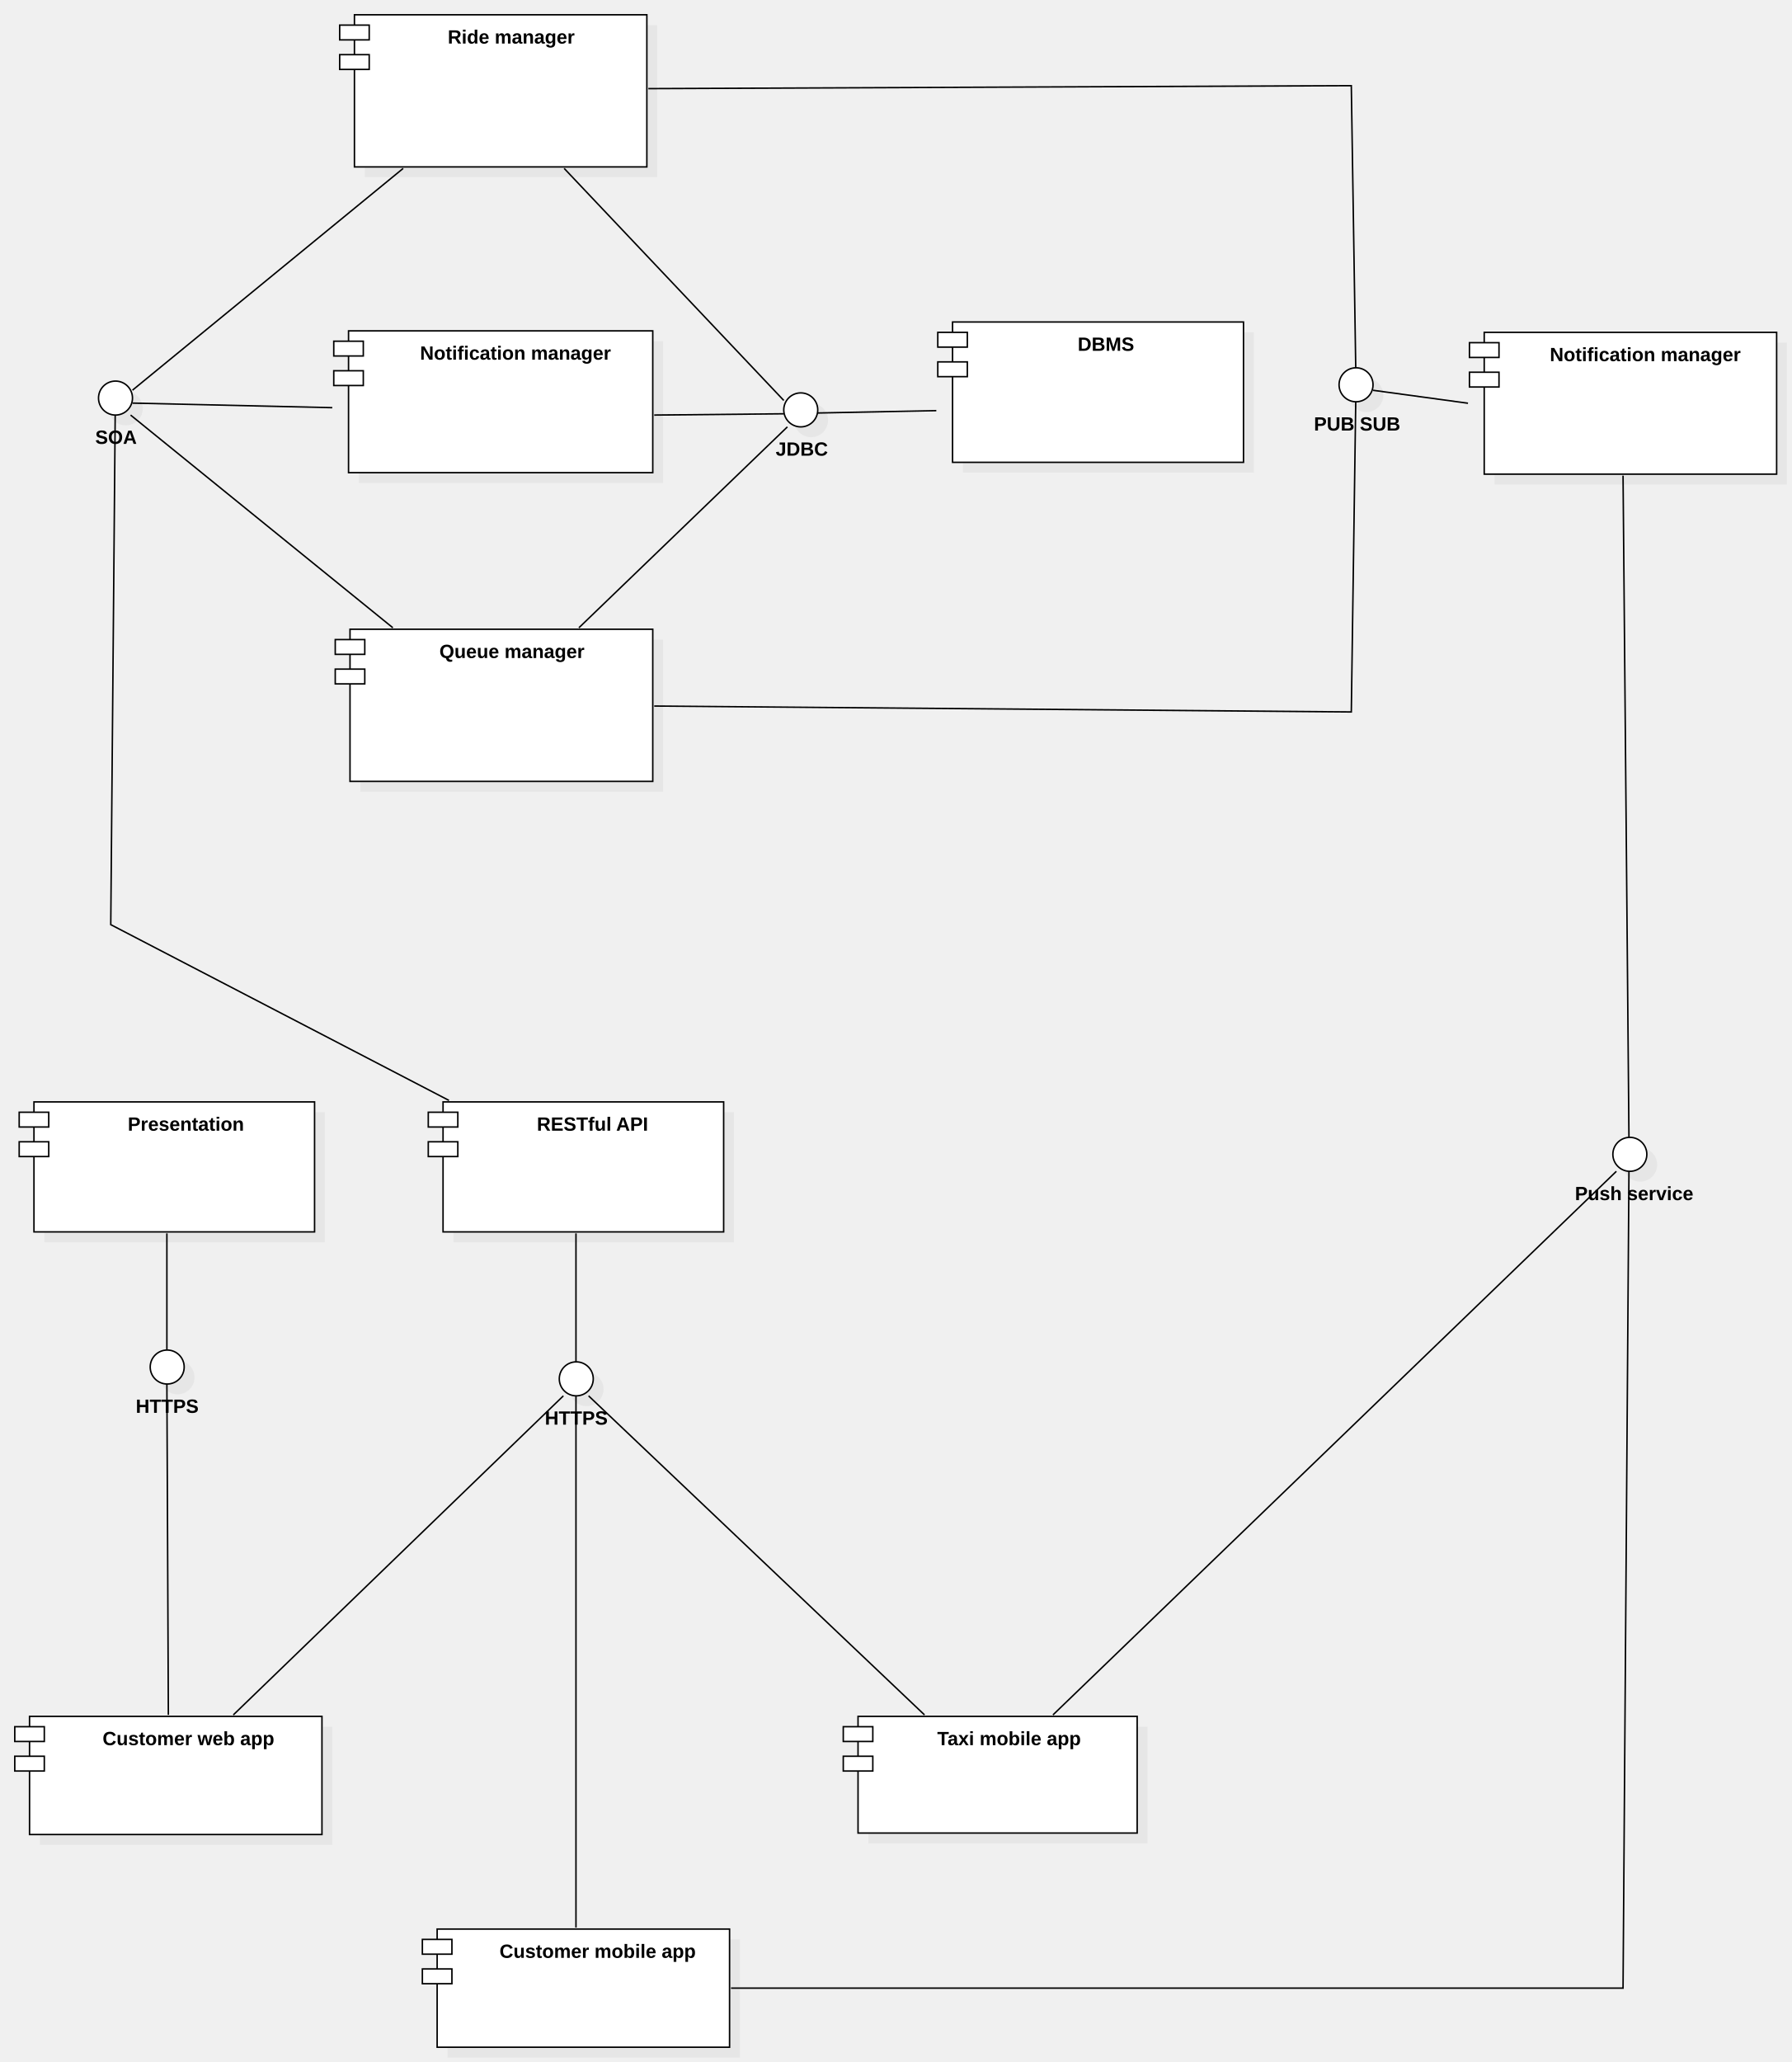
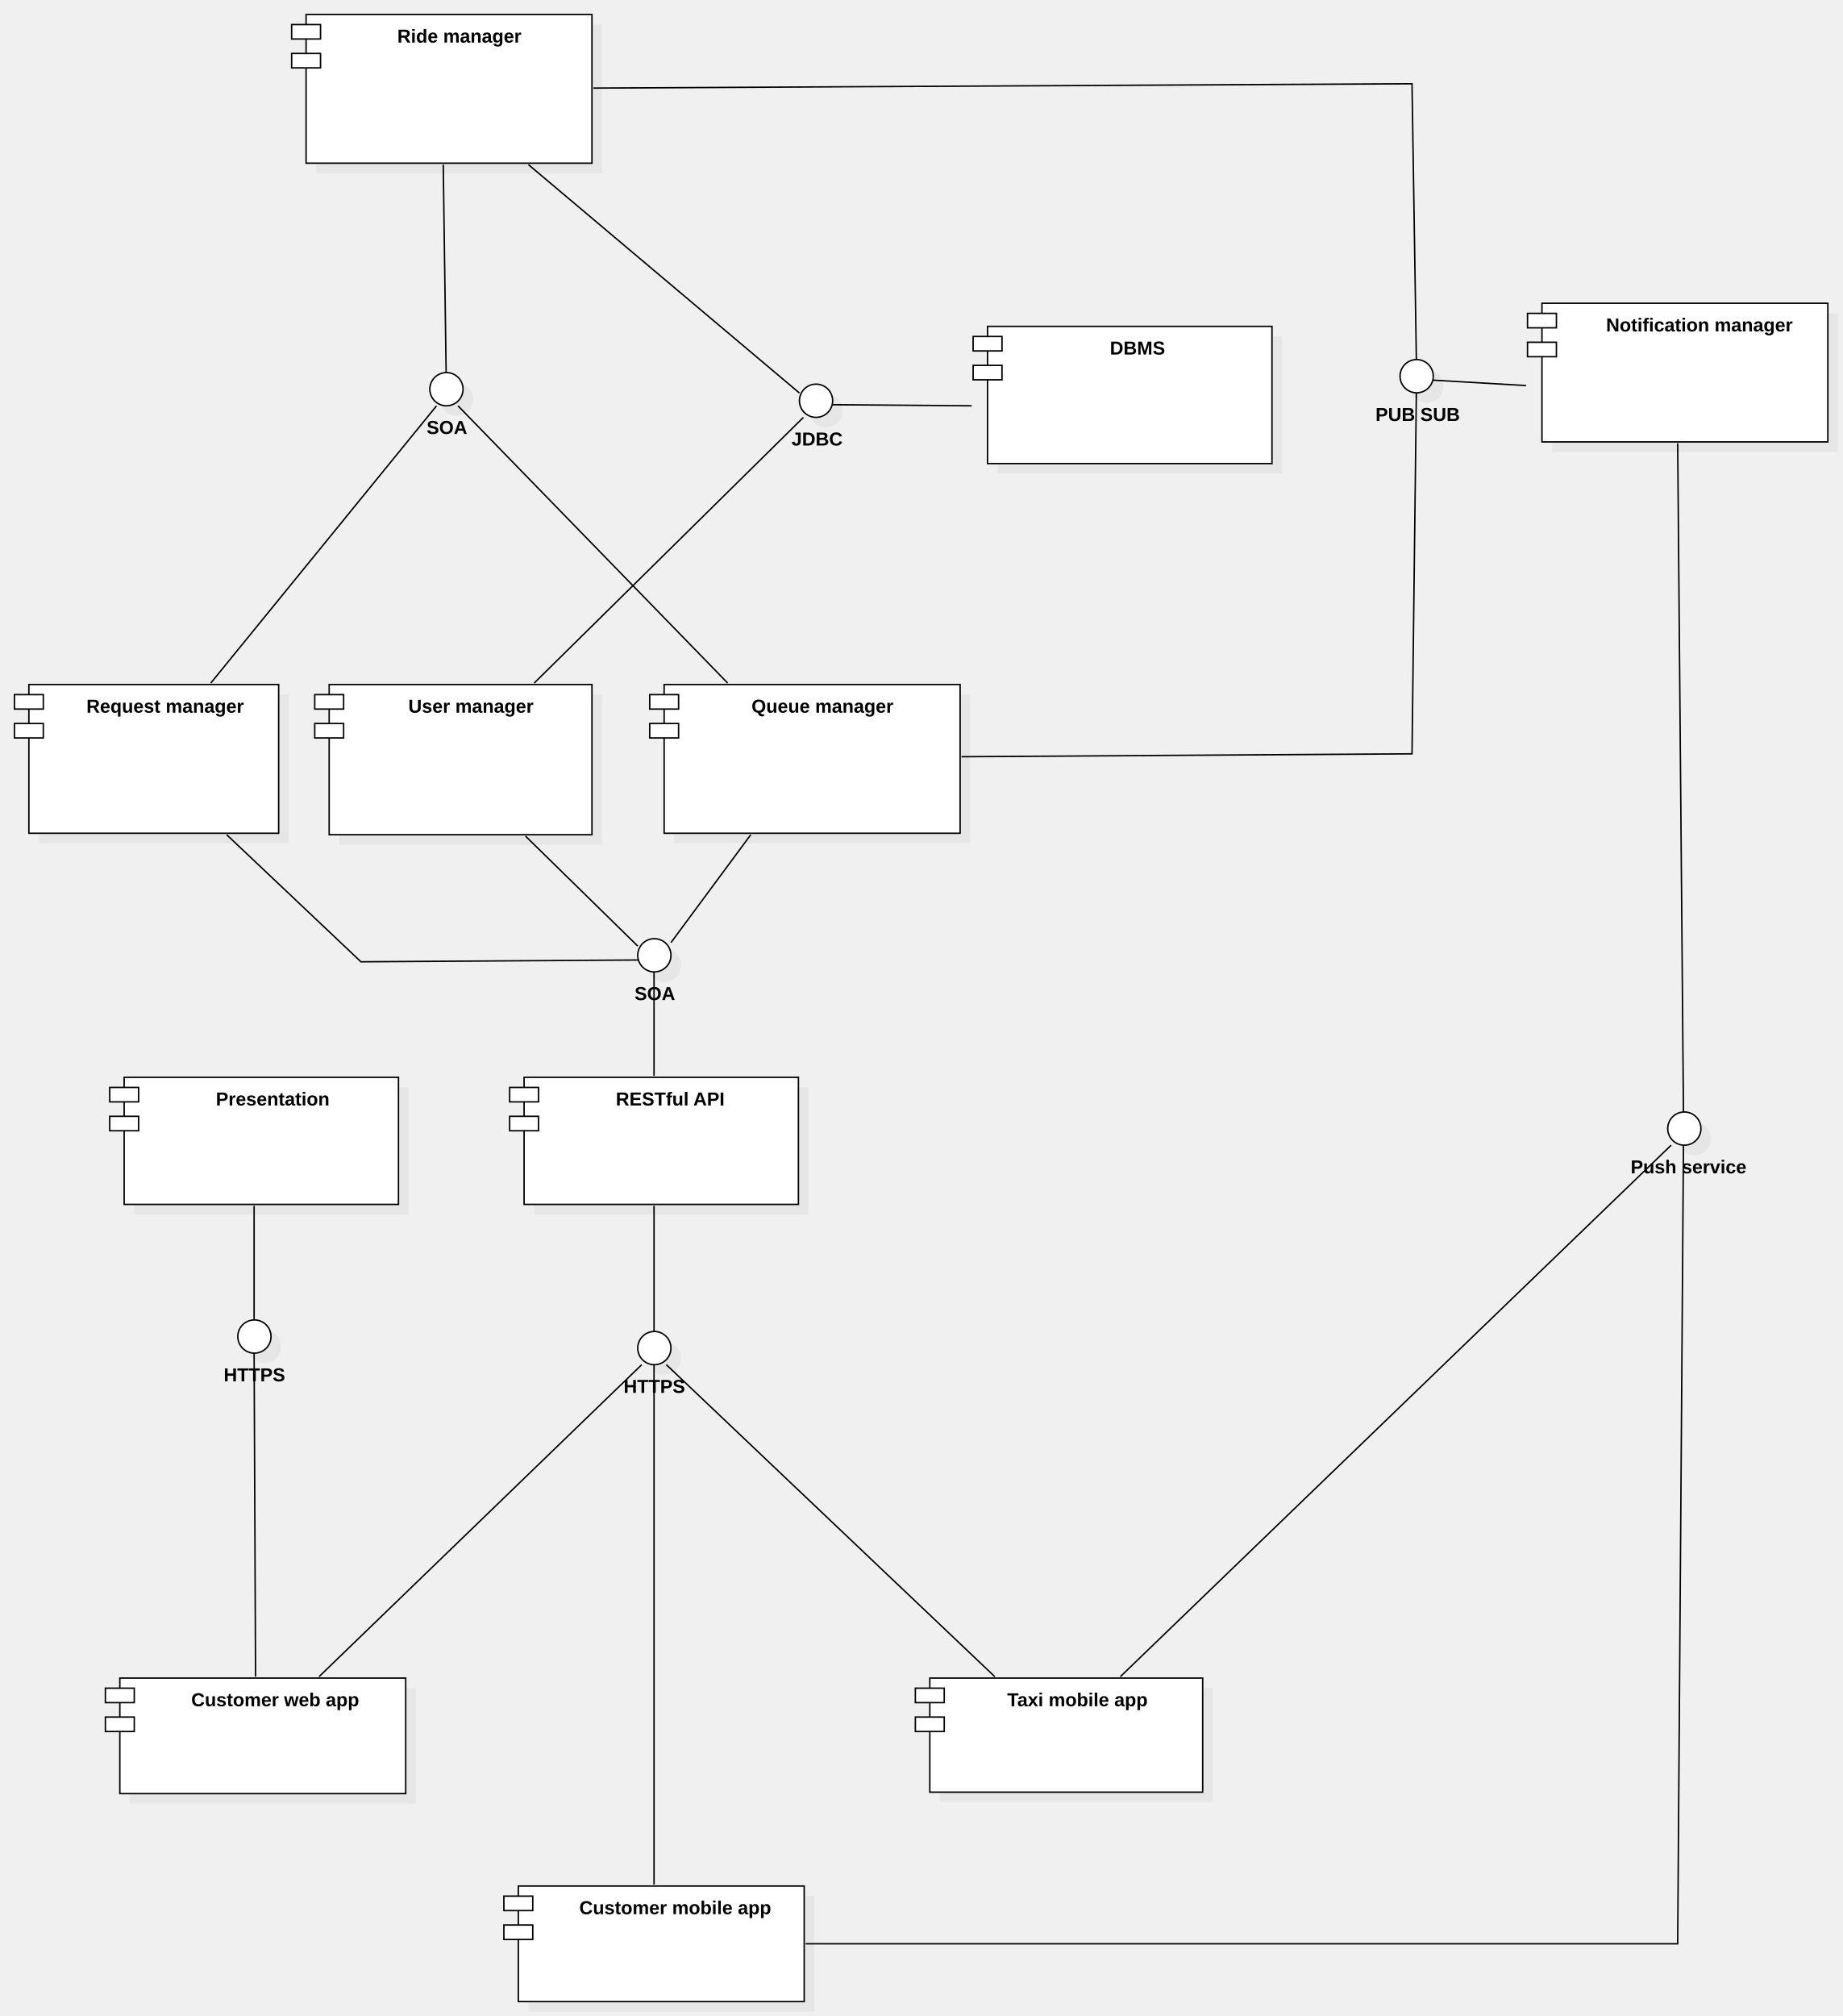
- <svg xmlns="http://www.w3.org/2000/svg" version="1.1" width="1213" height="1396">
+ <svg xmlns="http://www.w3.org/2000/svg" version="1.1" width="1276" height="1396">
  <defs />
  <g>
-     <g transform="translate(-77,-46) scale(1,1)">
+     <g transform="translate(-14,-46) scale(1,1)">
      <rect fill="#C0C0C0" stroke="none" x="380" y="1359" width="198" height="80" opacity="0.2" />
    </g>
-     <g transform="translate(-77,-46) scale(1,1)">
+     <g transform="translate(-14,-46) scale(1,1)">
      <rect fill="#ffffff" stroke="none" x="373" y="1352" width="198" height="80" />
    </g>
-     <g transform="translate(-77,-46) scale(1,1)">
+     <g transform="translate(-14,-46) scale(1,1)">
      <path fill="none" stroke="#000000" d="M 373 1352 L 571 1352 L 571 1432 L 373 1432 L 373 1352 Z Z" stroke-miterlimit="10" />
    </g>
-     <g transform="translate(-77,-46) scale(1,1)">
+     <g transform="translate(-14,-46) scale(1,1)">
      <rect fill="#ffffff" stroke="none" x="363" y="1359" width="20" height="10" />
    </g>
-     <g transform="translate(-77,-46) scale(1,1)">
+     <g transform="translate(-14,-46) scale(1,1)">
      <path fill="none" stroke="#000000" d="M 363 1359 L 383 1359 L 383 1369 L 363 1369 L 363 1359 Z Z" stroke-miterlimit="10" />
    </g>
-     <g transform="translate(-77,-46) scale(1,1)">
+     <g transform="translate(-14,-46) scale(1,1)">
      <rect fill="#ffffff" stroke="none" x="363" y="1379" width="20" height="10" />
    </g>
-     <g transform="translate(-77,-46) scale(1,1)">
+     <g transform="translate(-14,-46) scale(1,1)">
      <path fill="none" stroke="#000000" d="M 363 1379 L 383 1379 L 383 1389 L 363 1389 L 363 1379 Z Z" stroke-miterlimit="10" />
    </g>
-     <g transform="translate(-77,-46) scale(1,1)">
+     <g transform="translate(-14,-46) scale(1,1)">
      <g>
        <path fill="none" stroke="none" />
        <text fill="#000000" stroke="none" font-family="Arial" font-size="13px" font-style="normal" font-weight="bold" text-decoration="none" x="415.221" y="1371.5">Customer mobile app</text>
      </g>
    </g>
-     <g transform="translate(-77,-46) scale(1,1)">
+     <g transform="translate(-14,-46) scale(1,1)">
      <rect fill="#C0C0C0" stroke="none" x="104" y="1215" width="198" height="80" opacity="0.2" />
    </g>
-     <g transform="translate(-77,-46) scale(1,1)">
+     <g transform="translate(-14,-46) scale(1,1)">
      <rect fill="#ffffff" stroke="none" x="97" y="1208" width="198" height="80" />
    </g>
-     <g transform="translate(-77,-46) scale(1,1)">
+     <g transform="translate(-14,-46) scale(1,1)">
      <path fill="none" stroke="#000000" d="M 97 1208 L 295 1208 L 295 1288 L 97 1288 L 97 1208 Z Z" stroke-miterlimit="10" />
    </g>
-     <g transform="translate(-77,-46) scale(1,1)">
+     <g transform="translate(-14,-46) scale(1,1)">
      <rect fill="#ffffff" stroke="none" x="87" y="1215" width="20" height="10" />
    </g>
-     <g transform="translate(-77,-46) scale(1,1)">
+     <g transform="translate(-14,-46) scale(1,1)">
      <path fill="none" stroke="#000000" d="M 87 1215 L 107 1215 L 107 1225 L 87 1225 L 87 1215 Z Z" stroke-miterlimit="10" />
    </g>
-     <g transform="translate(-77,-46) scale(1,1)">
+     <g transform="translate(-14,-46) scale(1,1)">
      <rect fill="#ffffff" stroke="none" x="87" y="1235" width="20" height="10" />
    </g>
-     <g transform="translate(-77,-46) scale(1,1)">
+     <g transform="translate(-14,-46) scale(1,1)">
      <path fill="none" stroke="#000000" d="M 87 1235 L 107 1235 L 107 1245 L 87 1245 L 87 1235 Z Z" stroke-miterlimit="10" />
    </g>
-     <g transform="translate(-77,-46) scale(1,1)">
+     <g transform="translate(-14,-46) scale(1,1)">
      <g>
        <path fill="none" stroke="none" />
        <text fill="#000000" stroke="none" font-family="Arial" font-size="13px" font-style="normal" font-weight="bold" text-decoration="none" x="146.445" y="1227.5">Customer web app</text>
      </g>
    </g>
-     <g transform="translate(-77,-46) scale(1,1)">
+     <g transform="translate(-14,-46) scale(1,1)">
      <rect fill="#C0C0C0" stroke="none" x="665" y="1215" width="189" height="79" opacity="0.2" />
    </g>
-     <g transform="translate(-77,-46) scale(1,1)">
+     <g transform="translate(-14,-46) scale(1,1)">
      <rect fill="#ffffff" stroke="none" x="658" y="1208" width="189" height="79" />
    </g>
-     <g transform="translate(-77,-46) scale(1,1)">
+     <g transform="translate(-14,-46) scale(1,1)">
      <path fill="none" stroke="#000000" d="M 658 1208 L 847 1208 L 847 1287 L 658 1287 L 658 1208 Z Z" stroke-miterlimit="10" />
    </g>
-     <g transform="translate(-77,-46) scale(1,1)">
+     <g transform="translate(-14,-46) scale(1,1)">
      <rect fill="#ffffff" stroke="none" x="648" y="1215" width="20" height="10" />
    </g>
-     <g transform="translate(-77,-46) scale(1,1)">
+     <g transform="translate(-14,-46) scale(1,1)">
      <path fill="none" stroke="#000000" d="M 648 1215 L 668 1215 L 668 1225 L 648 1225 L 648 1215 Z Z" stroke-miterlimit="10" />
    </g>
-     <g transform="translate(-77,-46) scale(1,1)">
+     <g transform="translate(-14,-46) scale(1,1)">
      <rect fill="#ffffff" stroke="none" x="648" y="1235" width="20" height="10" />
    </g>
-     <g transform="translate(-77,-46) scale(1,1)">
+     <g transform="translate(-14,-46) scale(1,1)">
      <path fill="none" stroke="#000000" d="M 648 1235 L 668 1235 L 668 1245 L 648 1245 L 648 1235 Z Z" stroke-miterlimit="10" />
    </g>
-     <g transform="translate(-77,-46) scale(1,1)">
+     <g transform="translate(-14,-46) scale(1,1)">
      <g>
        <path fill="none" stroke="none" />
        <text fill="#000000" stroke="none" font-family="Arial" font-size="13px" font-style="normal" font-weight="bold" text-decoration="none" x="711.616" y="1227.5">Taxi mobile app</text>
      </g>
    </g>
-     <g transform="translate(-77,-46) scale(1,1)">
+     <g transform="translate(-14,-46) scale(1,1)">
      <path fill="#C0C0C0" stroke="none" d="M 462.71 986.5 C 462.71 980.149 467.859 975 474.21 975 C 480.561 975 485.71 980.149 485.71 986.5 C 485.71 992.851 480.561 998 474.21 998 C 467.859 998 462.71 992.851 462.71 986.5 Z" opacity="0.2" />
    </g>
-     <g transform="translate(-77,-46) scale(1,1)">
+     <g transform="translate(-14,-46) scale(1,1)">
      <path fill="#ffffff" stroke="none" d="M 455.71 979.5 C 455.71 973.149 460.859 968 467.21 968 C 473.561 968 478.71 973.149 478.71 979.5 C 478.71 985.851 473.561 991 467.21 991 C 460.859 991 455.71 985.851 455.71 979.5 Z" />
    </g>
-     <g transform="translate(-77,-46) scale(1,1)">
+     <g transform="translate(-14,-46) scale(1,1)">
      <path fill="none" stroke="#000000" d="M 455.71 979.5 C 455.71 973.149 460.859 968 467.21 968 C 473.561 968 478.71 973.149 478.71 979.5 C 478.71 985.851 473.561 991 467.21 991 C 460.859 991 455.71 985.851 455.71 979.5 Z" stroke-miterlimit="10" />
    </g>
-     <g transform="translate(-77,-46) scale(1,1)">
+     <g transform="translate(-14,-46) scale(1,1)">
      <g>
        <path fill="none" stroke="none" />
        <text fill="#000000" stroke="none" font-family="Arial" font-size="13px" font-style="normal" font-weight="bold" text-decoration="none" x="445.904" y="1010.5">HTTPS</text>
      </g>
    </g>
-     <g transform="translate(-77,-46) scale(1,1)">
+     <g transform="translate(-14,-46) scale(1,1)">
      <path fill="none" stroke="#000000" d="M 467 1351 L 467 991" stroke-miterlimit="10" />
    </g>
-     <g transform="translate(-77,-46) scale(1,1)">
+     <g transform="translate(-14,-46) scale(1,1)">
      <path fill="none" stroke="#000000" d="M 235 1207 L 458.474 991" stroke-miterlimit="10" />
    </g>
-     <g transform="translate(-77,-46) scale(1,1)">
+     <g transform="translate(-14,-46) scale(1,1)">
      <path fill="none" stroke="#000000" d="M 703 1207 L 475.526 991" stroke-miterlimit="10" />
    </g>
-     <g transform="translate(-77,-46) scale(1,1)">
+     <g transform="translate(-14,-46) scale(1,1)">
      <rect fill="#C0C0C0" stroke="none" x="384" y="799" width="190" height="88" opacity="0.2" />
    </g>
-     <g transform="translate(-77,-46) scale(1,1)">
+     <g transform="translate(-14,-46) scale(1,1)">
      <rect fill="#ffffff" stroke="none" x="377" y="792" width="190" height="88" />
    </g>
-     <g transform="translate(-77,-46) scale(1,1)">
+     <g transform="translate(-14,-46) scale(1,1)">
      <path fill="none" stroke="#000000" d="M 377 792 L 567 792 L 567 880 L 377 880 L 377 792 Z Z" stroke-miterlimit="10" />
    </g>
-     <g transform="translate(-77,-46) scale(1,1)">
+     <g transform="translate(-14,-46) scale(1,1)">
      <rect fill="#ffffff" stroke="none" x="367" y="799" width="20" height="10" />
    </g>
-     <g transform="translate(-77,-46) scale(1,1)">
+     <g transform="translate(-14,-46) scale(1,1)">
      <path fill="none" stroke="#000000" d="M 367 799 L 387 799 L 387 809 L 367 809 L 367 799 Z Z" stroke-miterlimit="10" />
    </g>
-     <g transform="translate(-77,-46) scale(1,1)">
+     <g transform="translate(-14,-46) scale(1,1)">
      <rect fill="#ffffff" stroke="none" x="367" y="819" width="20" height="10" />
    </g>
-     <g transform="translate(-77,-46) scale(1,1)">
+     <g transform="translate(-14,-46) scale(1,1)">
      <path fill="none" stroke="#000000" d="M 367 819 L 387 819 L 387 829 L 367 829 L 367 819 Z Z" stroke-miterlimit="10" />
    </g>
-     <g transform="translate(-77,-46) scale(1,1)">
+     <g transform="translate(-14,-46) scale(1,1)">
      <g>
        <path fill="none" stroke="none" />
        <text fill="#000000" stroke="none" font-family="Arial" font-size="13px" font-style="normal" font-weight="bold" text-decoration="none" x="440.517" y="811.5">RESTful API</text>
      </g>
    </g>
-     <g transform="translate(-77,-46) scale(1,1)">
+     <g transform="translate(-14,-46) scale(1,1)">
      <path fill="none" stroke="#000000" d="M 467 881 L 467 968" stroke-miterlimit="10" />
    </g>
-     <g transform="translate(-77,-46) scale(1,1)">
-       <rect fill="#C0C0C0" stroke="none" x="320" y="277" width="206" height="96" opacity="0.2" />
-     </g>
-     <g transform="translate(-77,-46) scale(1,1)">
-       <rect fill="#ffffff" stroke="none" x="313" y="270" width="206" height="96" />
-     </g>
-     <g transform="translate(-77,-46) scale(1,1)">
-       <path fill="none" stroke="#000000" d="M 313 270 L 519 270 L 519 366 L 313 366 L 313 270 Z Z" stroke-miterlimit="10" />
-     </g>
-     <g transform="translate(-77,-46) scale(1,1)">
-       <rect fill="#ffffff" stroke="none" x="303" y="277" width="20" height="10" />
-     </g>
-     <g transform="translate(-77,-46) scale(1,1)">
-       <path fill="none" stroke="#000000" d="M 303 277 L 323 277 L 323 287 L 303 287 L 303 277 Z Z" stroke-miterlimit="10" />
-     </g>
-     <g transform="translate(-77,-46) scale(1,1)">
-       <rect fill="#ffffff" stroke="none" x="303" y="297" width="20" height="10" />
-     </g>
-     <g transform="translate(-77,-46) scale(1,1)">
-       <path fill="none" stroke="#000000" d="M 303 297 L 323 297 L 323 307 L 303 307 L 303 297 Z Z" stroke-miterlimit="10" />
-     </g>
-     <g transform="translate(-77,-46) scale(1,1)">
-       <g>
-         <path fill="none" stroke="none" />
-         <text fill="#000000" stroke="none" font-family="Arial" font-size="13px" font-style="normal" font-weight="bold" text-decoration="none" x="361.386" y="289.5">Notification manager</text>
-       </g>
-     </g>
-     <g transform="translate(-77,-46) scale(1,1)">
-       <rect fill="#C0C0C0" stroke="none" x="321" y="479" width="205" height="103" opacity="0.2" />
-     </g>
-     <g transform="translate(-77,-46) scale(1,1)">
-       <rect fill="#ffffff" stroke="none" x="314" y="472" width="205" height="103" />
-     </g>
-     <g transform="translate(-77,-46) scale(1,1)">
-       <path fill="none" stroke="#000000" d="M 314 472 L 519 472 L 519 575 L 314 575 L 314 472 Z Z" stroke-miterlimit="10" />
-     </g>
-     <g transform="translate(-77,-46) scale(1,1)">
-       <rect fill="#ffffff" stroke="none" x="304" y="479" width="20" height="10" />
-     </g>
-     <g transform="translate(-77,-46) scale(1,1)">
-       <path fill="none" stroke="#000000" d="M 304 479 L 324 479 L 324 489 L 304 489 L 304 479 Z Z" stroke-miterlimit="10" />
-     </g>
-     <g transform="translate(-77,-46) scale(1,1)">
-       <rect fill="#ffffff" stroke="none" x="304" y="499" width="20" height="10" />
-     </g>
-     <g transform="translate(-77,-46) scale(1,1)">
-       <path fill="none" stroke="#000000" d="M 304 499 L 324 499 L 324 509 L 304 509 L 304 499 Z Z" stroke-miterlimit="10" />
-     </g>
-     <g transform="translate(-77,-46) scale(1,1)">
-       <g>
-         <path fill="none" stroke="none" />
-         <text fill="#000000" stroke="none" font-family="Arial" font-size="13px" font-style="normal" font-weight="bold" text-decoration="none" x="374.524" y="491.5">Queue manager</text>
-       </g>
-     </g>
-     <g transform="translate(-77,-46) scale(1,1)">
-       <rect fill="#C0C0C0" stroke="none" x="324" y="63" width="198" height="103" opacity="0.2" />
-     </g>
-     <g transform="translate(-77,-46) scale(1,1)">
-       <rect fill="#ffffff" stroke="none" x="317" y="56" width="198" height="103" />
-     </g>
-     <g transform="translate(-77,-46) scale(1,1)">
-       <path fill="none" stroke="#000000" d="M 317 56 L 515 56 L 515 159 L 317 159 L 317 56 Z Z" stroke-miterlimit="10" />
-     </g>
-     <g transform="translate(-77,-46) scale(1,1)">
-       <rect fill="#ffffff" stroke="none" x="307" y="63" width="20" height="10" />
-     </g>
-     <g transform="translate(-77,-46) scale(1,1)">
-       <path fill="none" stroke="#000000" d="M 307 63 L 327 63 L 327 73 L 307 73 L 307 63 Z Z" stroke-miterlimit="10" />
-     </g>
-     <g transform="translate(-77,-46) scale(1,1)">
-       <rect fill="#ffffff" stroke="none" x="307" y="83" width="20" height="10" />
-     </g>
-     <g transform="translate(-77,-46) scale(1,1)">
-       <path fill="none" stroke="#000000" d="M 307 83 L 327 83 L 327 93 L 307 93 L 307 83 Z Z" stroke-miterlimit="10" />
-     </g>
-     <g transform="translate(-77,-46) scale(1,1)">
-       <g>
-         <path fill="none" stroke="none" />
-         <text fill="#000000" stroke="none" font-family="Arial" font-size="13px" font-style="normal" font-weight="bold" text-decoration="none" x="380.172" y="75.5">Ride manager</text>
-       </g>
-     </g>
-     <g transform="translate(-77,-46) scale(1,1)">
-       <path fill="#C0C0C0" stroke="none" d="M 150.71 322.5 C 150.71 316.149 155.859 311 162.21 311 C 168.561 311 173.71 316.149 173.71 322.5 C 173.71 328.851 168.561 334 162.21 334 C 155.859 334 150.71 328.851 150.71 322.5 Z" opacity="0.2" />
-     </g>
-     <g transform="translate(-77,-46) scale(1,1)">
-       <path fill="#ffffff" stroke="none" d="M 143.71 315.5 C 143.71 309.149 148.859 304 155.21 304 C 161.561 304 166.71 309.149 166.71 315.5 C 166.71 321.851 161.561 327 155.21 327 C 148.859 327 143.71 321.851 143.71 315.5 Z" />
-     </g>
-     <g transform="translate(-77,-46) scale(1,1)">
-       <path fill="none" stroke="#000000" d="M 143.71 315.5 C 143.71 309.149 148.859 304 155.21 304 C 161.561 304 166.71 309.149 166.71 315.5 C 166.71 321.851 161.561 327 155.21 327 C 148.859 327 143.71 321.851 143.71 315.5 Z" stroke-miterlimit="10" />
-     </g>
-     <g transform="translate(-77,-46) scale(1,1)">
-       <g>
-         <path fill="none" stroke="none" />
-         <text fill="#000000" stroke="none" font-family="Arial" font-size="13px" font-style="normal" font-weight="bold" text-decoration="none" x="141.483" y="346.5">SOA</text>
-       </g>
-     </g>
-     <g transform="translate(-77,-46) scale(1,1)">
-       <path fill="none" stroke="#000000" d="M 381 791 L 152 672 L 155 327" stroke-miterlimit="10" />
-     </g>
-     <g transform="translate(-77,-46) scale(1,1)">
-       <path fill="none" stroke="#000000" d="M 302 322 L 166.71 318.903" stroke-miterlimit="10" />
-     </g>
-     <g transform="translate(-77,-46) scale(1,1)">
-       <path fill="none" stroke="#000000" d="M 343 471 L 165.421 327" stroke-miterlimit="10" />
-     </g>
-     <g transform="translate(-77,-46) scale(1,1)">
-       <path fill="none" stroke="#000000" d="M 350 160 L 166.71 310.154" stroke-miterlimit="10" />
-     </g>
-     <g transform="translate(-77,-46) scale(1,1)">
-       <rect fill="#C0C0C0" stroke="none" x="729" y="271" width="197" height="95" opacity="0.2" />
-     </g>
-     <g transform="translate(-77,-46) scale(1,1)">
-       <rect fill="#ffffff" stroke="none" x="722" y="264" width="197" height="95" />
-     </g>
-     <g transform="translate(-77,-46) scale(1,1)">
-       <path fill="none" stroke="#000000" d="M 722 264 L 919 264 L 919 359 L 722 359 L 722 264 Z Z" stroke-miterlimit="10" />
-     </g>
-     <g transform="translate(-77,-46) scale(1,1)">
-       <rect fill="#ffffff" stroke="none" x="712" y="271" width="20" height="10" />
-     </g>
-     <g transform="translate(-77,-46) scale(1,1)">
-       <path fill="none" stroke="#000000" d="M 712 271 L 732 271 L 732 281 L 712 281 L 712 271 Z Z" stroke-miterlimit="10" />
-     </g>
-     <g transform="translate(-77,-46) scale(1,1)">
-       <rect fill="#ffffff" stroke="none" x="712" y="291" width="20" height="10" />
-     </g>
-     <g transform="translate(-77,-46) scale(1,1)">
-       <path fill="none" stroke="#000000" d="M 712 291 L 732 291 L 732 301 L 712 301 L 712 291 Z Z" stroke-miterlimit="10" />
-     </g>
-     <g transform="translate(-77,-46) scale(1,1)">
-       <g>
-         <path fill="none" stroke="none" />
-         <text fill="#000000" stroke="none" font-family="Arial" font-size="13px" font-style="normal" font-weight="bold" text-decoration="none" x="806.72" y="283.5">DBMS</text>
-       </g>
-     </g>
-     <g transform="translate(-77,-46) scale(1,1)">
-       <path fill="#C0C0C0" stroke="none" d="M 614.71 330.5 C 614.71 324.149 619.859 319 626.21 319 C 632.561 319 637.71 324.149 637.71 330.5 C 637.71 336.851 632.561 342 626.21 342 C 619.859 342 614.71 336.851 614.71 330.5 Z" opacity="0.2" />
-     </g>
-     <g transform="translate(-77,-46) scale(1,1)">
-       <path fill="#ffffff" stroke="none" d="M 607.71 323.5 C 607.71 317.149 612.859 312 619.21 312 C 625.561 312 630.71 317.149 630.71 323.5 C 630.71 329.851 625.561 335 619.21 335 C 612.859 335 607.71 329.851 607.71 323.5 Z" />
-     </g>
-     <g transform="translate(-77,-46) scale(1,1)">
-       <path fill="none" stroke="#000000" d="M 607.71 323.5 C 607.71 317.149 612.859 312 619.21 312 C 625.561 312 630.71 317.149 630.71 323.5 C 630.71 329.851 625.561 335 619.21 335 C 612.859 335 607.71 329.851 607.71 323.5 Z" stroke-miterlimit="10" />
-     </g>
-     <g transform="translate(-77,-46) scale(1,1)">
-       <g>
-         <path fill="none" stroke="none" />
-         <text fill="#000000" stroke="none" font-family="Arial" font-size="13px" font-style="normal" font-weight="bold" text-decoration="none" x="602.236" y="354.5">JDBC</text>
-       </g>
-     </g>
-     <g transform="translate(-77,-46) scale(1,1)">
-       <path fill="none" stroke="#000000" d="M 520 327 L 607.71 326.136" stroke-miterlimit="10" />
-     </g>
-     <g transform="translate(-77,-46) scale(1,1)">
-       <path fill="none" stroke="#000000" d="M 711 324 L 630.71 325.602" stroke-miterlimit="10" />
-     </g>
-     <g transform="translate(-77,-46) scale(1,1)">
-       <path fill="none" stroke="#000000" d="M 459 160 L 607.71 317.11" stroke-miterlimit="10" />
-     </g>
-     <g transform="translate(-77,-46) scale(1,1)">
-       <path fill="none" stroke="#000000" d="M 469 471 L 610.158 335" stroke-miterlimit="10" />
-     </g>
-     <g transform="translate(-77,-46) scale(1,1)">
+     <g transform="translate(-14,-46) scale(1,1)">
+       <rect fill="#C0C0C0" stroke="none" x="481" y="527" width="205" height="103" opacity="0.2" />
+     </g>
+     <g transform="translate(-14,-46) scale(1,1)">
+       <rect fill="#ffffff" stroke="none" x="474" y="520" width="205" height="103" />
+     </g>
+     <g transform="translate(-14,-46) scale(1,1)">
+       <path fill="none" stroke="#000000" d="M 474 520 L 679 520 L 679 623 L 474 623 L 474 520 Z Z" stroke-miterlimit="10" />
+     </g>
+     <g transform="translate(-14,-46) scale(1,1)">
+       <rect fill="#ffffff" stroke="none" x="464" y="527" width="20" height="10" />
+     </g>
+     <g transform="translate(-14,-46) scale(1,1)">
+       <path fill="none" stroke="#000000" d="M 464 527 L 484 527 L 484 537 L 464 537 L 464 527 Z Z" stroke-miterlimit="10" />
+     </g>
+     <g transform="translate(-14,-46) scale(1,1)">
+       <rect fill="#ffffff" stroke="none" x="464" y="547" width="20" height="10" />
+     </g>
+     <g transform="translate(-14,-46) scale(1,1)">
+       <path fill="none" stroke="#000000" d="M 464 547 L 484 547 L 484 557 L 464 557 L 464 547 Z Z" stroke-miterlimit="10" />
+     </g>
+     <g transform="translate(-14,-46) scale(1,1)">
+       <g>
+         <path fill="none" stroke="none" />
+         <text fill="#000000" stroke="none" font-family="Arial" font-size="13px" font-style="normal" font-weight="bold" text-decoration="none" x="534.524" y="539.5">Queue manager</text>
+       </g>
+     </g>
+     <g transform="translate(-14,-46) scale(1,1)">
+       <rect fill="#C0C0C0" stroke="none" x="233" y="63" width="198" height="103" opacity="0.2" />
+     </g>
+     <g transform="translate(-14,-46) scale(1,1)">
+       <rect fill="#ffffff" stroke="none" x="226" y="56" width="198" height="103" />
+     </g>
+     <g transform="translate(-14,-46) scale(1,1)">
+       <path fill="none" stroke="#000000" d="M 226 56 L 424 56 L 424 159 L 226 159 L 226 56 Z Z" stroke-miterlimit="10" />
+     </g>
+     <g transform="translate(-14,-46) scale(1,1)">
+       <rect fill="#ffffff" stroke="none" x="216" y="63" width="20" height="10" />
+     </g>
+     <g transform="translate(-14,-46) scale(1,1)">
+       <path fill="none" stroke="#000000" d="M 216 63 L 236 63 L 236 73 L 216 73 L 216 63 Z Z" stroke-miterlimit="10" />
+     </g>
+     <g transform="translate(-14,-46) scale(1,1)">
+       <rect fill="#ffffff" stroke="none" x="216" y="83" width="20" height="10" />
+     </g>
+     <g transform="translate(-14,-46) scale(1,1)">
+       <path fill="none" stroke="#000000" d="M 216 83 L 236 83 L 236 93 L 216 93 L 216 83 Z Z" stroke-miterlimit="10" />
+     </g>
+     <g transform="translate(-14,-46) scale(1,1)">
+       <g>
+         <path fill="none" stroke="none" />
+         <text fill="#000000" stroke="none" font-family="Arial" font-size="13px" font-style="normal" font-weight="bold" text-decoration="none" x="289.172" y="75.5">Ride manager</text>
+       </g>
+     </g>
+     <g transform="translate(-14,-46) scale(1,1)">
+       <path fill="#C0C0C0" stroke="none" d="M 318.71 322.5 C 318.71 316.149 323.859 311 330.21 311 C 336.561 311 341.71 316.149 341.71 322.5 C 341.71 328.851 336.561 334 330.21 334 C 323.859 334 318.71 328.851 318.71 322.5 Z" opacity="0.2" />
+     </g>
+     <g transform="translate(-14,-46) scale(1,1)">
+       <path fill="#ffffff" stroke="none" d="M 311.71 315.5 C 311.71 309.149 316.859 304 323.21 304 C 329.561 304 334.71 309.149 334.71 315.5 C 334.71 321.851 329.561 327 323.21 327 C 316.859 327 311.71 321.851 311.71 315.5 Z" />
+     </g>
+     <g transform="translate(-14,-46) scale(1,1)">
+       <path fill="none" stroke="#000000" d="M 311.71 315.5 C 311.71 309.149 316.859 304 323.21 304 C 329.561 304 334.71 309.149 334.71 315.5 C 334.71 321.851 329.561 327 323.21 327 C 316.859 327 311.71 321.851 311.71 315.5 Z" stroke-miterlimit="10" />
+     </g>
+     <g transform="translate(-14,-46) scale(1,1)">
+       <g>
+         <path fill="none" stroke="none" />
+         <text fill="#000000" stroke="none" font-family="Arial" font-size="13px" font-style="normal" font-weight="bold" text-decoration="none" x="309.483" y="346.5">SOA</text>
+       </g>
+     </g>
+     <g transform="translate(-14,-46) scale(1,1)">
+       <path fill="none" stroke="#000000" d="M 518 519 L 331.211 327" stroke-miterlimit="10" />
+     </g>
+     <g transform="translate(-14,-46) scale(1,1)">
+       <path fill="none" stroke="#000000" d="M 321 160 L 323 304" stroke-miterlimit="10" />
+     </g>
+     <g transform="translate(-14,-46) scale(1,1)">
+       <rect fill="#C0C0C0" stroke="none" x="705" y="279" width="197" height="95" opacity="0.2" />
+     </g>
+     <g transform="translate(-14,-46) scale(1,1)">
+       <rect fill="#ffffff" stroke="none" x="698" y="272" width="197" height="95" />
+     </g>
+     <g transform="translate(-14,-46) scale(1,1)">
+       <path fill="none" stroke="#000000" d="M 698 272 L 895 272 L 895 367 L 698 367 L 698 272 Z Z" stroke-miterlimit="10" />
+     </g>
+     <g transform="translate(-14,-46) scale(1,1)">
+       <rect fill="#ffffff" stroke="none" x="688" y="279" width="20" height="10" />
+     </g>
+     <g transform="translate(-14,-46) scale(1,1)">
+       <path fill="none" stroke="#000000" d="M 688 279 L 708 279 L 708 289 L 688 289 L 688 279 Z Z" stroke-miterlimit="10" />
+     </g>
+     <g transform="translate(-14,-46) scale(1,1)">
+       <rect fill="#ffffff" stroke="none" x="688" y="299" width="20" height="10" />
+     </g>
+     <g transform="translate(-14,-46) scale(1,1)">
+       <path fill="none" stroke="#000000" d="M 688 299 L 708 299 L 708 309 L 688 309 L 688 299 Z Z" stroke-miterlimit="10" />
+     </g>
+     <g transform="translate(-14,-46) scale(1,1)">
+       <g>
+         <path fill="none" stroke="none" />
+         <text fill="#000000" stroke="none" font-family="Arial" font-size="13px" font-style="normal" font-weight="bold" text-decoration="none" x="782.72" y="291.5">DBMS</text>
+       </g>
+     </g>
+     <g transform="translate(-14,-46) scale(1,1)">
+       <path fill="#C0C0C0" stroke="none" d="M 574.71 330.5 C 574.71 324.149 579.859 319 586.21 319 C 592.561 319 597.71 324.149 597.71 330.5 C 597.71 336.851 592.561 342 586.21 342 C 579.859 342 574.71 336.851 574.71 330.5 Z" opacity="0.2" />
+     </g>
+     <g transform="translate(-14,-46) scale(1,1)">
+       <path fill="#ffffff" stroke="none" d="M 567.71 323.5 C 567.71 317.149 572.859 312 579.21 312 C 585.561 312 590.71 317.149 590.71 323.5 C 590.71 329.851 585.561 335 579.21 335 C 572.859 335 567.71 329.851 567.71 323.5 Z" />
+     </g>
+     <g transform="translate(-14,-46) scale(1,1)">
+       <path fill="none" stroke="#000000" d="M 567.71 323.5 C 567.71 317.149 572.859 312 579.21 312 C 585.561 312 590.71 317.149 590.71 323.5 C 590.71 329.851 585.561 335 579.21 335 C 572.859 335 567.71 329.851 567.71 323.5 Z" stroke-miterlimit="10" />
+     </g>
+     <g transform="translate(-14,-46) scale(1,1)">
+       <g>
+         <path fill="none" stroke="none" />
+         <text fill="#000000" stroke="none" font-family="Arial" font-size="13px" font-style="normal" font-weight="bold" text-decoration="none" x="562.236" y="354.5">JDBC</text>
+       </g>
+     </g>
+     <g transform="translate(-14,-46) scale(1,1)">
+       <path fill="none" stroke="#000000" d="M 687 327 L 590.71 326.253" stroke-miterlimit="10" />
+     </g>
+     <g transform="translate(-14,-46) scale(1,1)">
+       <path fill="none" stroke="#000000" d="M 380 160 L 567.71 318.161" stroke-miterlimit="10" />
+     </g>
+     <g transform="translate(-14,-46) scale(1,1)">
      <rect fill="#C0C0C0" stroke="none" x="107" y="799" width="190" height="88" opacity="0.2" />
    </g>
-     <g transform="translate(-77,-46) scale(1,1)">
+     <g transform="translate(-14,-46) scale(1,1)">
      <rect fill="#ffffff" stroke="none" x="100" y="792" width="190" height="88" />
    </g>
-     <g transform="translate(-77,-46) scale(1,1)">
+     <g transform="translate(-14,-46) scale(1,1)">
      <path fill="none" stroke="#000000" d="M 100 792 L 290 792 L 290 880 L 100 880 L 100 792 Z Z" stroke-miterlimit="10" />
    </g>
-     <g transform="translate(-77,-46) scale(1,1)">
+     <g transform="translate(-14,-46) scale(1,1)">
      <rect fill="#ffffff" stroke="none" x="90" y="799" width="20" height="10" />
    </g>
-     <g transform="translate(-77,-46) scale(1,1)">
+     <g transform="translate(-14,-46) scale(1,1)">
      <path fill="none" stroke="#000000" d="M 90 799 L 110 799 L 110 809 L 90 809 L 90 799 Z Z" stroke-miterlimit="10" />
    </g>
-     <g transform="translate(-77,-46) scale(1,1)">
+     <g transform="translate(-14,-46) scale(1,1)">
      <rect fill="#ffffff" stroke="none" x="90" y="819" width="20" height="10" />
    </g>
-     <g transform="translate(-77,-46) scale(1,1)">
+     <g transform="translate(-14,-46) scale(1,1)">
      <path fill="none" stroke="#000000" d="M 90 819 L 110 819 L 110 829 L 90 829 L 90 819 Z Z" stroke-miterlimit="10" />
    </g>
-     <g transform="translate(-77,-46) scale(1,1)">
+     <g transform="translate(-14,-46) scale(1,1)">
      <g>
        <path fill="none" stroke="none" />
        <text fill="#000000" stroke="none" font-family="Arial" font-size="13px" font-style="normal" font-weight="bold" text-decoration="none" x="163.504" y="811.5">Presentation</text>
      </g>
    </g>
-     <g transform="translate(-77,-46) scale(1,1)">
+     <g transform="translate(-14,-46) scale(1,1)">
      <path fill="#C0C0C0" stroke="none" d="M 185.71 978.5 C 185.71 972.149 190.859 967 197.21 967 C 203.561 967 208.71 972.149 208.71 978.5 C 208.71 984.851 203.561 990 197.21 990 C 190.859 990 185.71 984.851 185.71 978.5 Z" opacity="0.2" />
    </g>
-     <g transform="translate(-77,-46) scale(1,1)">
+     <g transform="translate(-14,-46) scale(1,1)">
      <path fill="#ffffff" stroke="none" d="M 178.71 971.5 C 178.71 965.149 183.859 960 190.21 960 C 196.561 960 201.71 965.149 201.71 971.5 C 201.71 977.851 196.561 983 190.21 983 C 183.859 983 178.71 977.851 178.71 971.5 Z" />
    </g>
-     <g transform="translate(-77,-46) scale(1,1)">
+     <g transform="translate(-14,-46) scale(1,1)">
      <path fill="none" stroke="#000000" d="M 178.71 971.5 C 178.71 965.149 183.859 960 190.21 960 C 196.561 960 201.71 965.149 201.71 971.5 C 201.71 977.851 196.561 983 190.21 983 C 183.859 983 178.71 977.851 178.71 971.5 Z" stroke-miterlimit="10" />
    </g>
-     <g transform="translate(-77,-46) scale(1,1)">
+     <g transform="translate(-14,-46) scale(1,1)">
      <g>
        <path fill="none" stroke="none" />
        <text fill="#000000" stroke="none" font-family="Arial" font-size="13px" font-style="normal" font-weight="bold" text-decoration="none" x="168.904" y="1002.5">HTTPS</text>
      </g>
    </g>
-     <g transform="translate(-77,-46) scale(1,1)">
+     <g transform="translate(-14,-46) scale(1,1)">
      <path fill="none" stroke="#000000" d="M 191 1207 L 190 983" stroke-miterlimit="10" />
    </g>
-     <g transform="translate(-77,-46) scale(1,1)">
+     <g transform="translate(-14,-46) scale(1,1)">
      <path fill="none" stroke="#000000" d="M 190 881 L 190 960" stroke-miterlimit="10" />
    </g>
-     <g transform="translate(-77,-46) scale(1,1)">
-       <rect fill="#C0C0C0" stroke="none" x="1089" y="278" width="198" height="96" opacity="0.2" />
-     </g>
-     <g transform="translate(-77,-46) scale(1,1)">
-       <rect fill="#ffffff" stroke="none" x="1082" y="271" width="198" height="96" />
-     </g>
-     <g transform="translate(-77,-46) scale(1,1)">
-       <path fill="none" stroke="#000000" d="M 1082 271 L 1280 271 L 1280 367 L 1082 367 L 1082 271 Z Z" stroke-miterlimit="10" />
-     </g>
-     <g transform="translate(-77,-46) scale(1,1)">
-       <rect fill="#ffffff" stroke="none" x="1072" y="278" width="20" height="10" />
-     </g>
-     <g transform="translate(-77,-46) scale(1,1)">
-       <path fill="none" stroke="#000000" d="M 1072 278 L 1092 278 L 1092 288 L 1072 288 L 1072 278 Z Z" stroke-miterlimit="10" />
-     </g>
-     <g transform="translate(-77,-46) scale(1,1)">
-       <rect fill="#ffffff" stroke="none" x="1072" y="298" width="20" height="10" />
-     </g>
-     <g transform="translate(-77,-46) scale(1,1)">
-       <path fill="none" stroke="#000000" d="M 1072 298 L 1092 298 L 1092 308 L 1072 308 L 1072 298 Z Z" stroke-miterlimit="10" />
-     </g>
-     <g transform="translate(-77,-46) scale(1,1)">
-       <g>
-         <path fill="none" stroke="none" />
-         <text fill="#000000" stroke="none" font-family="Arial" font-size="13px" font-style="normal" font-weight="bold" text-decoration="none" x="1126.386" y="290.5">Notification manager</text>
-       </g>
-     </g>
-     <g transform="translate(-77,-46) scale(1,1)">
+     <g transform="translate(-14,-46) scale(1,1)">
+       <rect fill="#C0C0C0" stroke="none" x="1089" y="263" width="198" height="96" opacity="0.2" />
+     </g>
+     <g transform="translate(-14,-46) scale(1,1)">
+       <rect fill="#ffffff" stroke="none" x="1082" y="256" width="198" height="96" />
+     </g>
+     <g transform="translate(-14,-46) scale(1,1)">
+       <path fill="none" stroke="#000000" d="M 1082 256 L 1280 256 L 1280 352 L 1082 352 L 1082 256 Z Z" stroke-miterlimit="10" />
+     </g>
+     <g transform="translate(-14,-46) scale(1,1)">
+       <rect fill="#ffffff" stroke="none" x="1072" y="263" width="20" height="10" />
+     </g>
+     <g transform="translate(-14,-46) scale(1,1)">
+       <path fill="none" stroke="#000000" d="M 1072 263 L 1092 263 L 1092 273 L 1072 273 L 1072 263 Z Z" stroke-miterlimit="10" />
+     </g>
+     <g transform="translate(-14,-46) scale(1,1)">
+       <rect fill="#ffffff" stroke="none" x="1072" y="283" width="20" height="10" />
+     </g>
+     <g transform="translate(-14,-46) scale(1,1)">
+       <path fill="none" stroke="#000000" d="M 1072 283 L 1092 283 L 1092 293 L 1072 293 L 1072 283 Z Z" stroke-miterlimit="10" />
+     </g>
+     <g transform="translate(-14,-46) scale(1,1)">
+       <g>
+         <path fill="none" stroke="none" />
+         <text fill="#000000" stroke="none" font-family="Arial" font-size="13px" font-style="normal" font-weight="bold" text-decoration="none" x="1126.386" y="275.5">Notification manager</text>
+       </g>
+     </g>
+     <g transform="translate(-14,-46) scale(1,1)">
      <path fill="#C0C0C0" stroke="none" d="M 990.71 313.5 C 990.71 307.149 995.859 302 1002.21 302 C 1008.561 302 1013.71 307.149 1013.71 313.5 C 1013.71 319.851 1008.561 325 1002.21 325 C 995.859 325 990.71 319.851 990.71 313.5 Z" opacity="0.2" />
    </g>
-     <g transform="translate(-77,-46) scale(1,1)">
+     <g transform="translate(-14,-46) scale(1,1)">
      <path fill="#ffffff" stroke="none" d="M 983.71 306.5 C 983.71 300.149 988.859 295 995.21 295 C 1001.561 295 1006.71 300.149 1006.71 306.5 C 1006.71 312.851 1001.561 318 995.21 318 C 988.859 318 983.71 312.851 983.71 306.5 Z" />
    </g>
-     <g transform="translate(-77,-46) scale(1,1)">
+     <g transform="translate(-14,-46) scale(1,1)">
      <path fill="none" stroke="#000000" d="M 983.71 306.5 C 983.71 300.149 988.859 295 995.21 295 C 1001.561 295 1006.71 300.149 1006.71 306.5 C 1006.71 312.851 1001.561 318 995.21 318 C 988.859 318 983.71 312.851 983.71 306.5 Z" stroke-miterlimit="10" />
    </g>
-     <g transform="translate(-77,-46) scale(1,1)">
+     <g transform="translate(-14,-46) scale(1,1)">
      <g>
        <path fill="none" stroke="none" />
        <text fill="#000000" stroke="none" font-family="Arial" font-size="13px" font-style="normal" font-weight="bold" text-decoration="none" x="966.674" y="337.5">PUB SUB</text>
      </g>
    </g>
-     <g transform="translate(-77,-46) scale(1,1)">
-       <path fill="none" stroke="#000000" d="M 516 106 L 992 104 L 995 295" stroke-miterlimit="10" />
-     </g>
-     <g transform="translate(-77,-46) scale(1,1)">
-       <path fill="none" stroke="#000000" d="M 520 524 L 992 528 L 995 318" stroke-miterlimit="10" />
-     </g>
-     <g transform="translate(-77,-46) scale(1,1)">
-       <path fill="none" stroke="#000000" d="M 1071 319 L 1006.71 310.229" stroke-miterlimit="10" />
-     </g>
-     <g transform="translate(-77,-46) scale(1,1)">
+     <g transform="translate(-14,-46) scale(1,1)">
+       <path fill="none" stroke="#000000" d="M 425 107 L 992 104 L 995 295" stroke-miterlimit="10" />
+     </g>
+     <g transform="translate(-14,-46) scale(1,1)">
+       <path fill="none" stroke="#000000" d="M 680 570 L 992 568 L 995 318" stroke-miterlimit="10" />
+     </g>
+     <g transform="translate(-14,-46) scale(1,1)">
+       <path fill="none" stroke="#000000" d="M 1071 313 L 1006.71 309.253" stroke-miterlimit="10" />
+     </g>
+     <g transform="translate(-14,-46) scale(1,1)">
      <path fill="#C0C0C0" stroke="none" d="M 1176.108 834.5 C 1176.108 828.149 1181.256 823 1187.608 823 C 1193.959 823 1199.108 828.149 1199.108 834.5 C 1199.108 840.851 1193.959 846 1187.608 846 C 1181.256 846 1176.108 840.851 1176.108 834.5 Z" opacity="0.2" />
    </g>
-     <g transform="translate(-77,-46) scale(1,1)">
+     <g transform="translate(-14,-46) scale(1,1)">
      <path fill="#ffffff" stroke="none" d="M 1169.108 827.5 C 1169.108 821.149 1174.256 816 1180.608 816 C 1186.959 816 1192.108 821.149 1192.108 827.5 C 1192.108 833.851 1186.959 839 1180.608 839 C 1174.256 839 1169.108 833.851 1169.108 827.5 Z" />
    </g>
-     <g transform="translate(-77,-46) scale(1,1)">
+     <g transform="translate(-14,-46) scale(1,1)">
      <path fill="none" stroke="#000000" d="M 1169.108 827.5 C 1169.108 821.149 1174.256 816 1180.608 816 C 1186.959 816 1192.108 821.149 1192.108 827.5 C 1192.108 833.851 1186.959 839 1180.608 839 C 1174.256 839 1169.108 833.851 1169.108 827.5 Z" stroke-miterlimit="10" />
    </g>
-     <g transform="translate(-77,-46) scale(1,1)">
+     <g transform="translate(-14,-46) scale(1,1)">
      <g>
        <path fill="none" stroke="none" />
        <text fill="#000000" stroke="none" font-family="Arial" font-size="13px" font-style="normal" font-weight="bold" text-decoration="none" x="1143.398" y="858.5">Push service</text>
      </g>
    </g>
-     <g transform="translate(-77,-46) scale(1,1)">
-       <path fill="none" stroke="#000000" d="M 1176 368 L 1180 816" stroke-miterlimit="10" />
-     </g>
-     <g transform="translate(-77,-46) scale(1,1)">
+     <g transform="translate(-14,-46) scale(1,1)">
+       <path fill="none" stroke="#000000" d="M 1176 353 L 1180 816" stroke-miterlimit="10" />
+     </g>
+     <g transform="translate(-14,-46) scale(1,1)">
      <path fill="none" stroke="#000000" d="M 790 1207 L 1171.474 839" stroke-miterlimit="10" />
    </g>
-     <g transform="translate(-77,-46) scale(1,1)">
+     <g transform="translate(-14,-46) scale(1,1)">
      <path fill="none" stroke="#000000" d="M 572 1392 L 1176 1392 L 1180 839" stroke-miterlimit="10" />
+     </g>
+     <g transform="translate(-14,-46) scale(1,1)">
+       <rect fill="#C0C0C0" stroke="none" x="249" y="527" width="182" height="104" opacity="0.2" />
+     </g>
+     <g transform="translate(-14,-46) scale(1,1)">
+       <rect fill="#ffffff" stroke="none" x="242" y="520" width="182" height="104" />
+     </g>
+     <g transform="translate(-14,-46) scale(1,1)">
+       <path fill="none" stroke="#000000" d="M 242 520 L 424 520 L 424 624 L 242 624 L 242 520 Z Z" stroke-miterlimit="10" />
+     </g>
+     <g transform="translate(-14,-46) scale(1,1)">
+       <rect fill="#ffffff" stroke="none" x="232" y="527" width="20" height="10" />
+     </g>
+     <g transform="translate(-14,-46) scale(1,1)">
+       <path fill="none" stroke="#000000" d="M 232 527 L 252 527 L 252 537 L 232 537 L 232 527 Z Z" stroke-miterlimit="10" />
+     </g>
+     <g transform="translate(-14,-46) scale(1,1)">
+       <rect fill="#ffffff" stroke="none" x="232" y="547" width="20" height="10" />
+     </g>
+     <g transform="translate(-14,-46) scale(1,1)">
+       <path fill="none" stroke="#000000" d="M 232 547 L 252 547 L 252 557 L 232 557 L 232 547 Z Z" stroke-miterlimit="10" />
+     </g>
+     <g transform="translate(-14,-46) scale(1,1)">
+       <g>
+         <path fill="none" stroke="none" />
+         <text fill="#000000" stroke="none" font-family="Arial" font-size="13px" font-style="normal" font-weight="bold" text-decoration="none" x="296.816" y="539.5">User manager</text>
+       </g>
+     </g>
+     <g transform="translate(-14,-46) scale(1,1)">
+       <path fill="#C0C0C0" stroke="none" d="M 462.71 714.5 C 462.71 708.149 467.859 703 474.21 703 C 480.561 703 485.71 708.149 485.71 714.5 C 485.71 720.851 480.561 726 474.21 726 C 467.859 726 462.71 720.851 462.71 714.5 Z" opacity="0.2" />
+     </g>
+     <g transform="translate(-14,-46) scale(1,1)">
+       <path fill="#ffffff" stroke="none" d="M 455.71 707.5 C 455.71 701.149 460.859 696 467.21 696 C 473.561 696 478.71 701.149 478.71 707.5 C 478.71 713.851 473.561 719 467.21 719 C 460.859 719 455.71 713.851 455.71 707.5 Z" />
+     </g>
+     <g transform="translate(-14,-46) scale(1,1)">
+       <path fill="none" stroke="#000000" d="M 455.71 707.5 C 455.71 701.149 460.859 696 467.21 696 C 473.561 696 478.71 701.149 478.71 707.5 C 478.71 713.851 473.561 719 467.21 719 C 460.859 719 455.71 713.851 455.71 707.5 Z" stroke-miterlimit="10" />
+     </g>
+     <g transform="translate(-14,-46) scale(1,1)">
+       <g>
+         <path fill="none" stroke="none" />
+         <text fill="#000000" stroke="none" font-family="Arial" font-size="13px" font-style="normal" font-weight="bold" text-decoration="none" x="453.483" y="738.5">SOA</text>
+       </g>
+     </g>
+     <g transform="translate(-14,-46) scale(1,1)">
+       <rect fill="#C0C0C0" stroke="none" x="41" y="527" width="173" height="103" opacity="0.2" />
+     </g>
+     <g transform="translate(-14,-46) scale(1,1)">
+       <rect fill="#ffffff" stroke="none" x="34" y="520" width="173" height="103" />
+     </g>
+     <g transform="translate(-14,-46) scale(1,1)">
+       <path fill="none" stroke="#000000" d="M 34 520 L 207 520 L 207 623 L 34 623 L 34 520 Z Z" stroke-miterlimit="10" />
+     </g>
+     <g transform="translate(-14,-46) scale(1,1)">
+       <rect fill="#ffffff" stroke="none" x="24" y="527" width="20" height="10" />
+     </g>
+     <g transform="translate(-14,-46) scale(1,1)">
+       <path fill="none" stroke="#000000" d="M 24 527 L 44 527 L 44 537 L 24 537 L 24 527 Z Z" stroke-miterlimit="10" />
+     </g>
+     <g transform="translate(-14,-46) scale(1,1)">
+       <rect fill="#ffffff" stroke="none" x="24" y="547" width="20" height="10" />
+     </g>
+     <g transform="translate(-14,-46) scale(1,1)">
+       <path fill="none" stroke="#000000" d="M 24 547 L 44 547 L 44 557 L 24 557 L 24 547 Z Z" stroke-miterlimit="10" />
+     </g>
+     <g transform="translate(-14,-46) scale(1,1)">
+       <g>
+         <path fill="none" stroke="none" />
+         <text fill="#000000" stroke="none" font-family="Arial" font-size="13px" font-style="normal" font-weight="bold" text-decoration="none" x="73.83" y="539.5">Request manager</text>
+       </g>
+     </g>
+     <g transform="translate(-14,-46) scale(1,1)">
+       <path fill="none" stroke="#000000" d="M 160 519 L 316.368 327" stroke-miterlimit="10" />
+     </g>
+     <g transform="translate(-14,-46) scale(1,1)">
+       <path fill="none" stroke="#000000" d="M 171 624 L 264 712 L 455.71 710.763" stroke-miterlimit="10" />
+     </g>
+     <g transform="translate(-14,-46) scale(1,1)">
+       <path fill="none" stroke="#000000" d="M 378 625 L 455.71 701.11" stroke-miterlimit="10" />
+     </g>
+     <g transform="translate(-14,-46) scale(1,1)">
+       <path fill="none" stroke="#000000" d="M 534 624 L 478.71 698.734" stroke-miterlimit="10" />
+     </g>
+     <g transform="translate(-14,-46) scale(1,1)">
+       <path fill="none" stroke="#000000" d="M 467 791 L 467 719" stroke-miterlimit="10" />
+     </g>
+     <g transform="translate(-14,-46) scale(1,1)">
+       <path fill="none" stroke="#000000" d="M 384 519 L 570.474 335" stroke-miterlimit="10" />
    </g>
  </g>
</svg>
